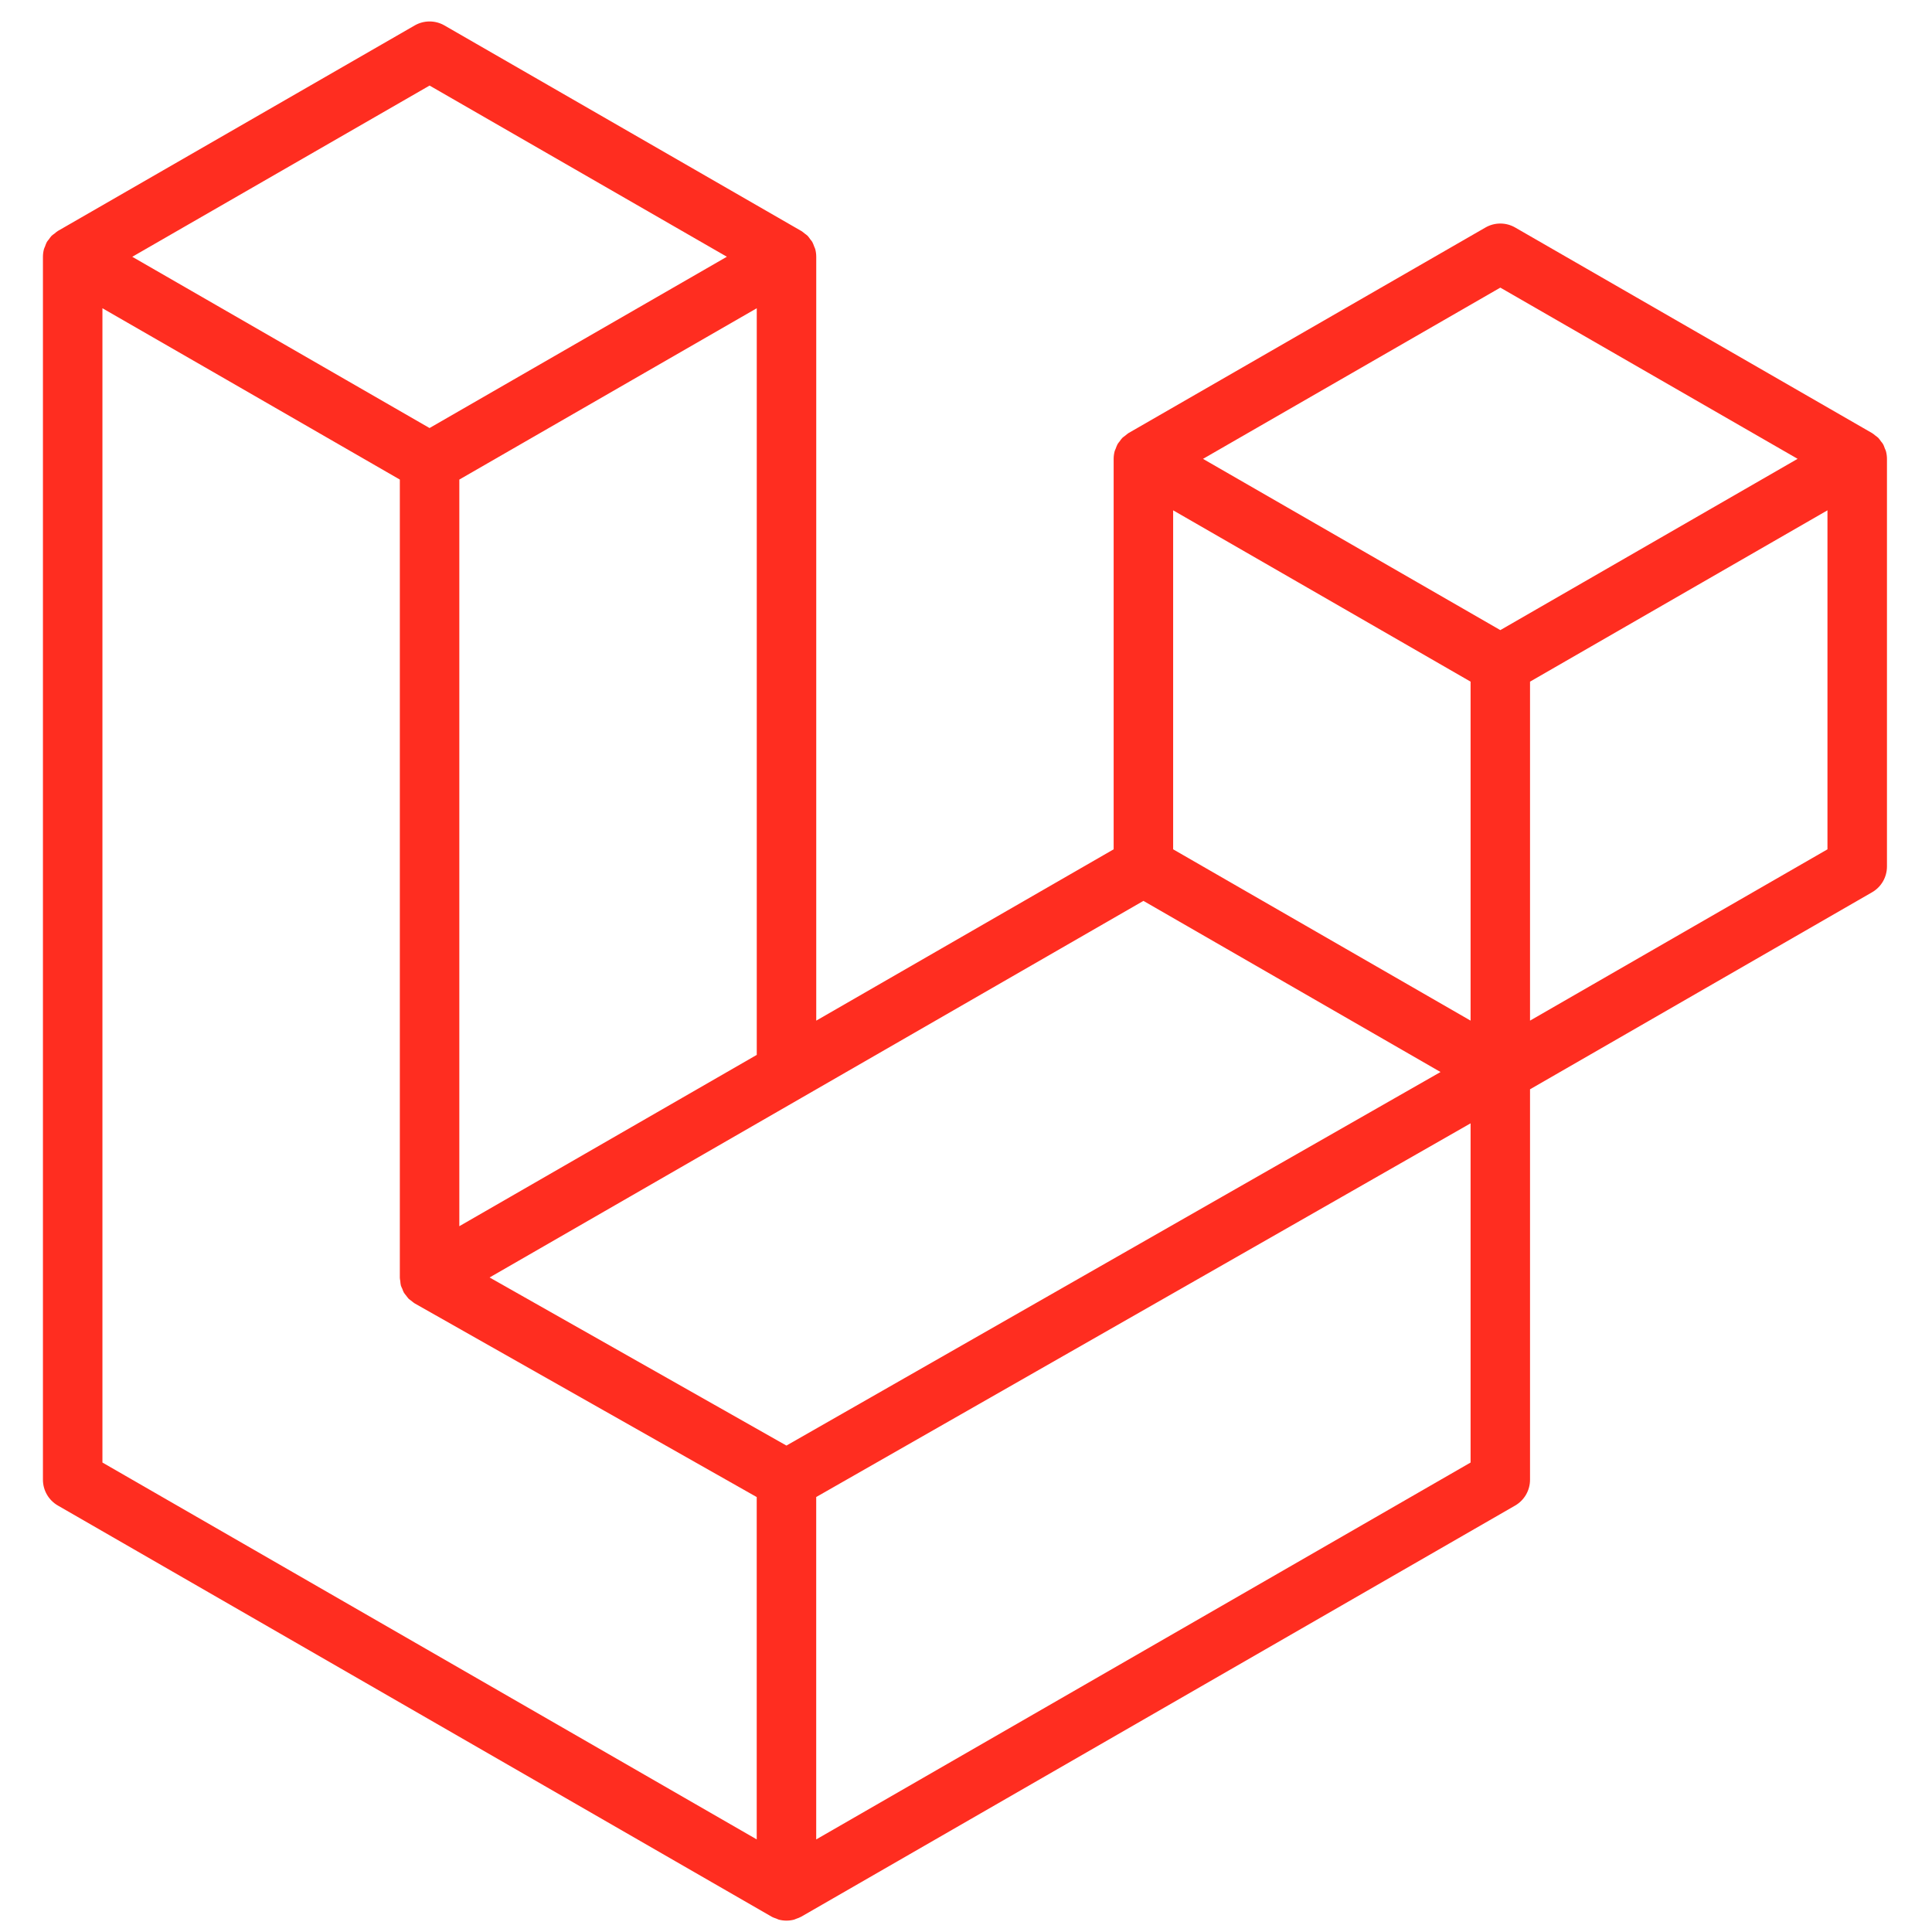
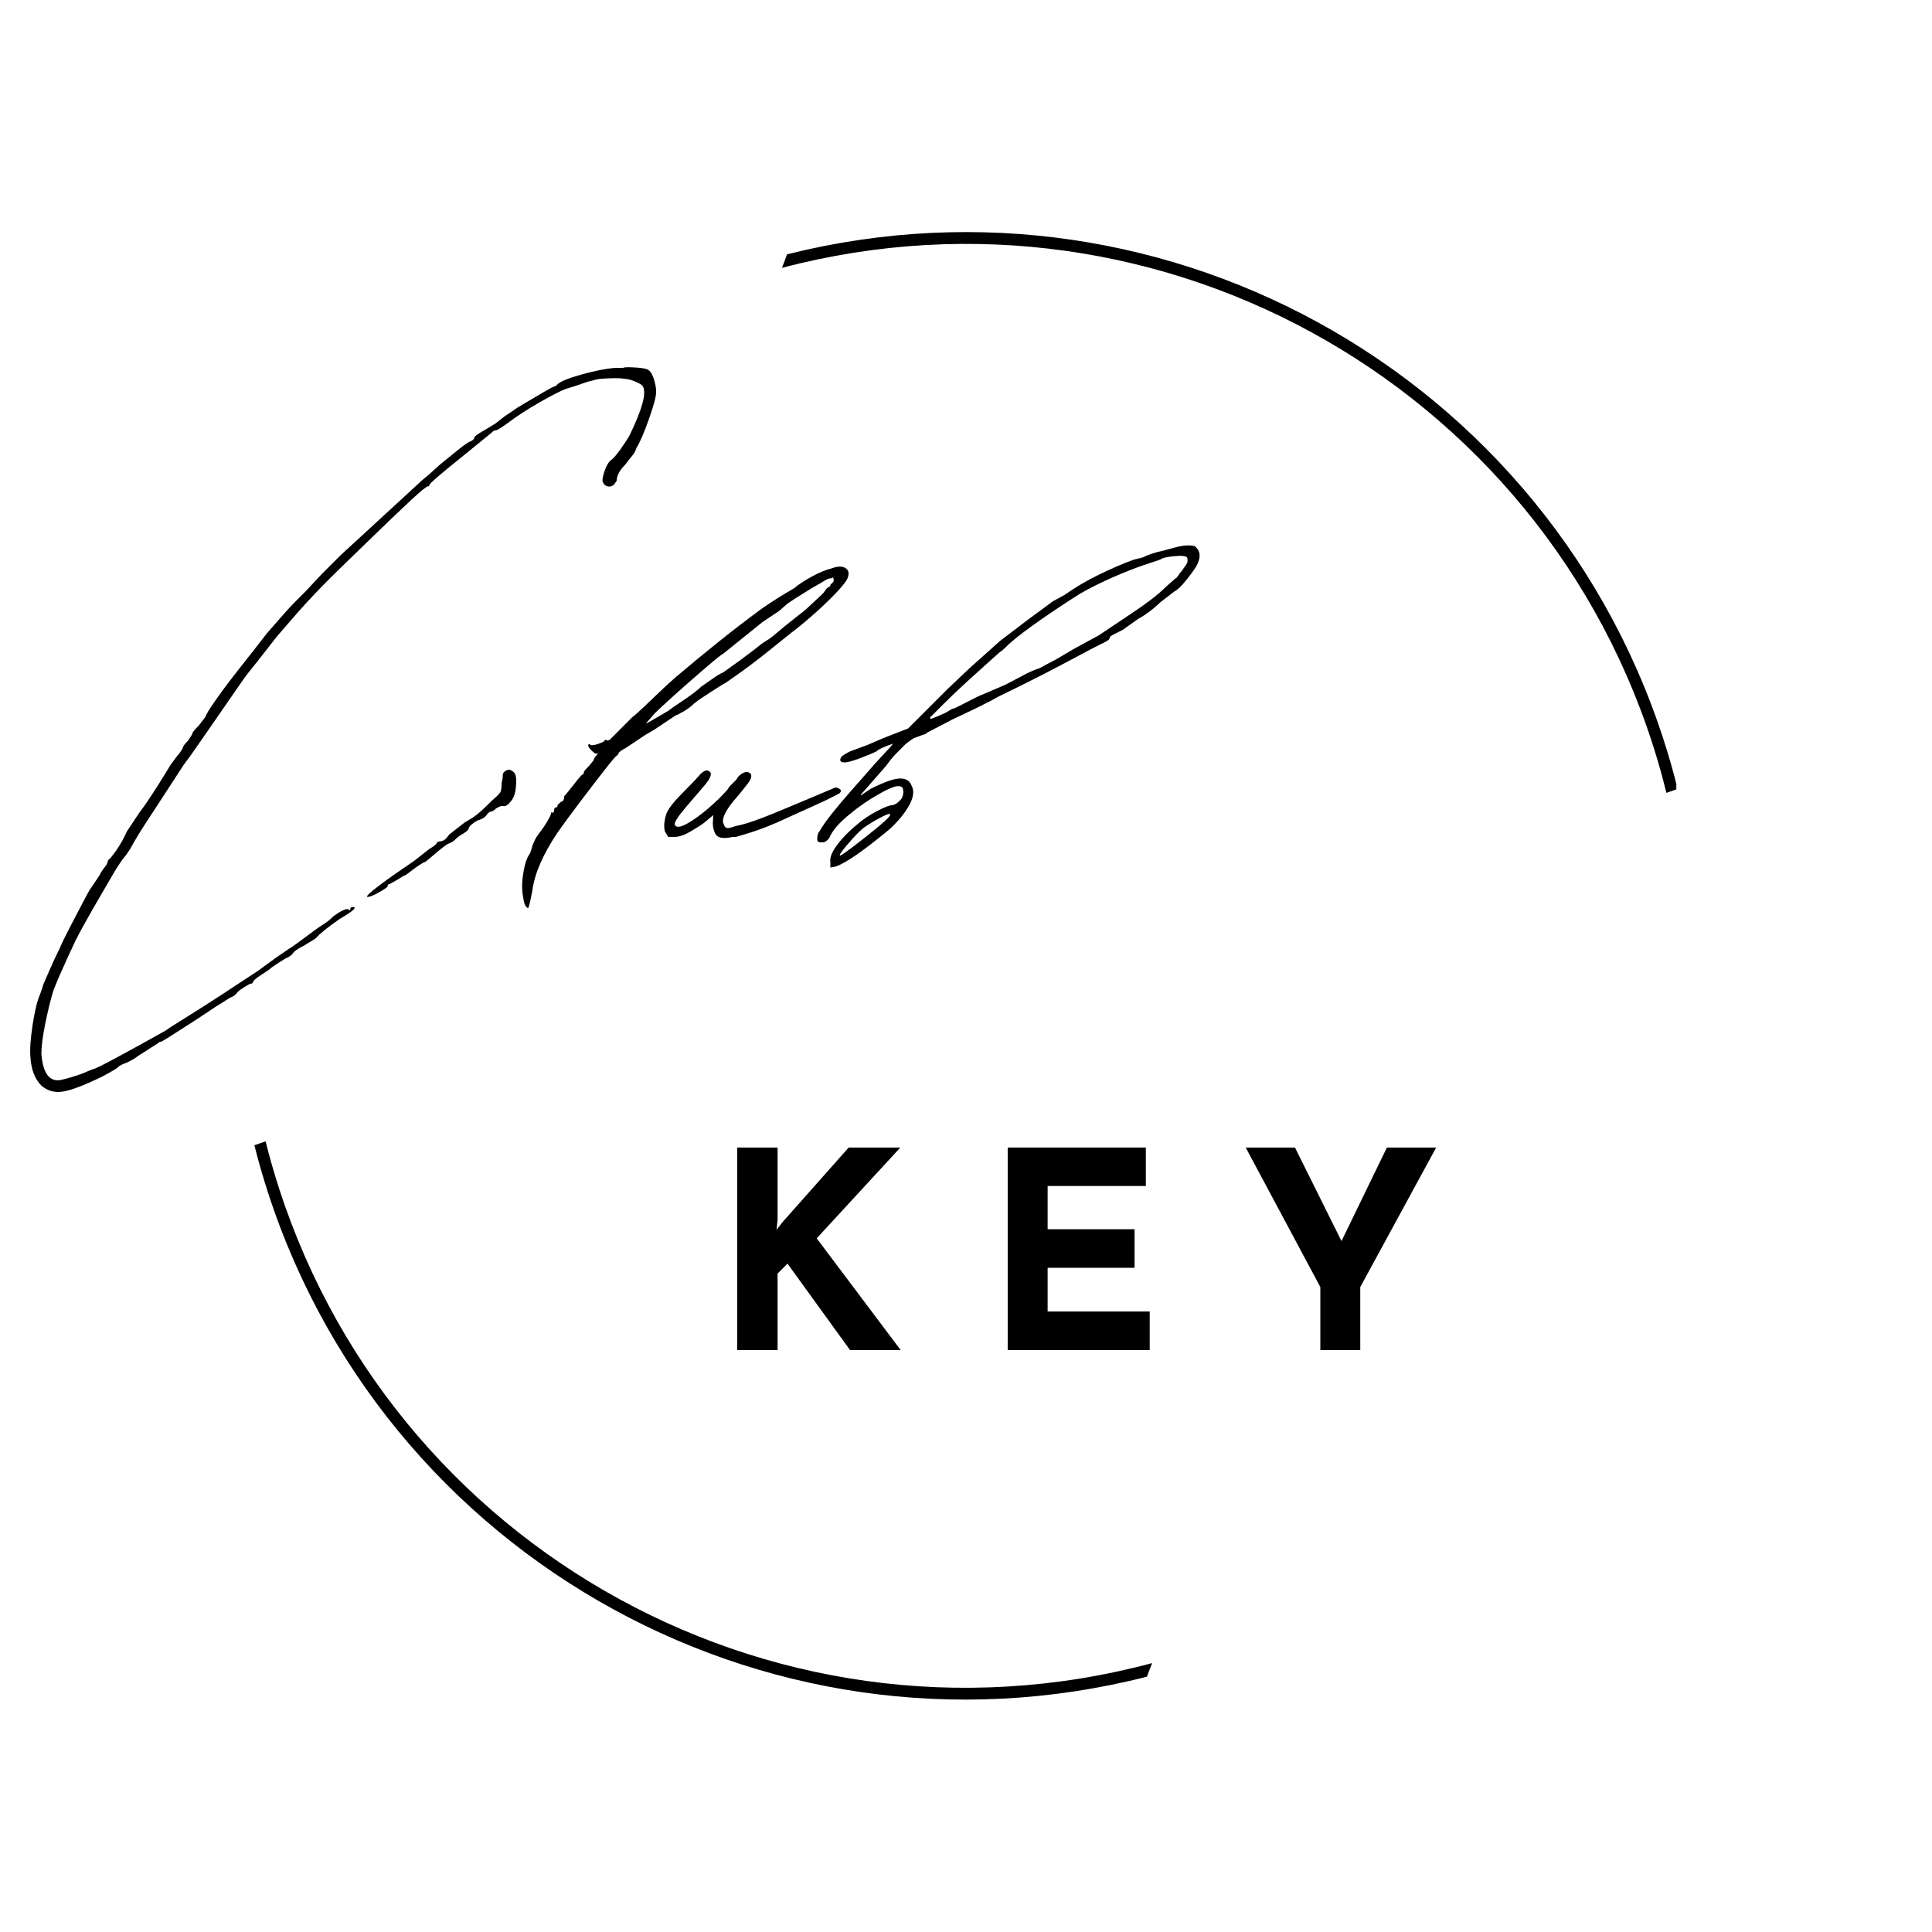
- <svg xmlns="http://www.w3.org/2000/svg" width="166" height="166" viewBox="0 0 166 166" fill="none">
-   <path fill-rule="evenodd" clip-rule="evenodd" d="M162.041 38.759C162.099 38.977 162.129 39.201 162.13 39.426V74.452C162.13 74.902 162.011 75.344 161.786 75.733C161.561 76.122 161.237 76.444 160.847 76.668L131.462 93.594V127.141C131.462 128.054 130.977 128.897 130.186 129.357L68.847 164.683C68.707 164.763 68.554 164.814 68.401 164.868C68.343 164.887 68.289 164.922 68.228 164.938C67.8 165.051 67.349 165.051 66.92 164.938C66.85 164.919 66.786 164.881 66.719 164.855C66.579 164.804 66.432 164.76 66.298 164.683L4.972 129.357C4.583 129.133 4.259 128.81 4.034 128.421C3.808 128.032 3.69 127.591 3.689 127.141L3.689 22.063C3.689 21.834 3.721 21.61 3.779 21.393C3.798 21.32 3.843 21.253 3.868 21.179C3.916 21.045 3.961 20.908 4.031 20.783C4.079 20.7 4.149 20.633 4.206 20.557C4.28 20.454 4.347 20.349 4.433 20.26C4.506 20.186 4.602 20.132 4.685 20.068C4.778 19.992 4.861 19.909 4.966 19.848L35.633 2.185C36.022 1.961 36.462 1.844 36.91 1.844C37.358 1.844 37.798 1.961 38.186 2.185L68.851 19.848H68.857C68.959 19.912 69.045 19.992 69.138 20.065C69.221 20.129 69.313 20.186 69.387 20.257C69.476 20.349 69.54 20.454 69.616 20.557C69.671 20.633 69.744 20.7 69.789 20.783C69.862 20.911 69.904 21.045 69.955 21.179C69.98 21.253 70.025 21.32 70.044 21.396C70.103 21.614 70.133 21.838 70.133 22.063V87.694L95.686 72.974V39.423C95.686 39.2 95.718 38.973 95.775 38.759C95.798 38.683 95.839 38.615 95.865 38.542C95.916 38.408 95.96 38.271 96.031 38.146C96.079 38.063 96.149 37.996 96.203 37.92C96.279 37.818 96.343 37.712 96.433 37.623C96.506 37.549 96.599 37.495 96.681 37.431C96.777 37.355 96.86 37.272 96.962 37.211L127.633 19.548C128.021 19.324 128.461 19.206 128.91 19.206C129.358 19.206 129.798 19.324 130.186 19.548L160.85 37.211C160.959 37.275 161.042 37.355 161.137 37.428C161.217 37.492 161.31 37.549 161.383 37.62C161.473 37.712 161.536 37.818 161.613 37.92C161.67 37.996 161.741 38.063 161.785 38.146C161.859 38.271 161.9 38.408 161.951 38.542C161.98 38.615 162.021 38.683 162.041 38.759ZM157.018 72.974V43.848L146.287 50.028L131.462 58.568V87.694L157.021 72.974H157.018ZM126.354 125.663V96.518L111.771 104.85L70.13 128.626V158.046L126.354 125.663ZM8.801 26.485V125.663L65.018 158.043V128.629L35.649 112L35.64 111.994L35.627 111.988C35.528 111.93 35.445 111.847 35.353 111.777C35.273 111.713 35.18 111.662 35.11 111.592L35.104 111.582C35.021 111.502 34.963 111.403 34.893 111.314C34.829 111.228 34.753 111.154 34.702 111.065L34.699 111.055C34.641 110.96 34.606 110.845 34.565 110.736C34.523 110.64 34.469 110.551 34.443 110.449C34.411 110.328 34.405 110.197 34.392 110.072C34.379 109.976 34.354 109.881 34.354 109.785V109.778V41.205L19.532 32.662L8.801 26.485ZM36.913 7.35L11.364 22.063L36.907 36.777L62.453 22.06L36.907 7.35H36.913ZM50.2 99.174L65.022 90.637V26.485L54.291 32.665L39.466 41.205V105.357L50.2 99.174ZM128.91 24.713L103.363 39.426L128.91 54.14L154.453 39.423L128.91 24.713ZM126.354 58.568L111.529 50.028L100.798 43.848V72.974L115.619 81.511L126.354 87.694V58.568ZM67.571 124.205L105.042 102.803L123.772 92.109L98.245 77.405L68.854 94.334L42.066 109.762L67.571 124.205Z" fill="#FF2D20" />
+ <svg xmlns="http://www.w3.org/2000/svg" width="500" zoomAndPan="magnify" viewBox="0 0 375 375" height="500" preserveAspectRatio="xMidYMid meet" version="1.2">
+   <defs>
+     <clipPath id="ac190c38e1">
+       <path d="M 49.375 45 L 325.375 45 L 325.375 330 L 49.375 330 Z M 49.375 45 " />
+     </clipPath>
+     <clipPath id="3090c94cd7">
+       <rect x="0" width="159" y="0" height="54" />
+     </clipPath>
+     <clipPath id="b6a7f4586e">
+       <rect x="0" width="239" y="0" height="255" />
+     </clipPath>
+   </defs>
+   <g id="9a8e383f02">
+     <g clip-rule="nonzero" clip-path="url(#ac190c38e1)">
+       <path style=" stroke:none;fill-rule:evenodd;fill:#000000;fill-opacity:1;" d="M 152.758 49.367 C 190.031 39.996 227.676 46.285 258.637 64.156 C 290.195 82.379 314.801 112.637 324.98 150.617 C 325.203 151.457 325.418 152.297 325.625 153.133 L 323.449 153.895 C 323.227 153 323 152.105 322.762 151.211 C 312.75 113.84 288.535 84.07 257.488 66.141 C 226.602 48.309 188.949 42.203 151.773 51.992 C 152.121 51.125 152.449 50.25 152.758 49.367 Z M 51.551 221.535 C 51.734 222.266 51.922 222.996 52.117 223.727 C 62.129 261.098 86.344 290.867 117.391 308.797 C 148.422 326.715 186.289 332.797 223.641 322.805 C 223.277 323.676 222.938 324.555 222.617 325.445 C 185.184 334.996 147.336 328.73 116.242 310.781 C 84.684 292.562 60.078 262.301 49.902 224.32 C 49.723 223.645 49.547 222.969 49.375 222.293 Z M 51.551 221.535 " />
+     </g>
+     <g transform="matrix(1,0,0,1,137,222)">
+       <g clip-path="url(#3090c94cd7)">
+         <g style="fill:#000000;fill-opacity:1;">
+           <g transform="translate(1.007578, 40.04737)">
+             <path style="stroke:none" d="M 12.719 -23.344 L 13.891 -24.844 L 26.719 -39.312 L 36.75 -39.312 L 20.516 -21.688 L 36.812 0 L 26.984 0 L 14.844 -16.781 L 12.922 -14.844 L 12.922 0 L 5.078 0 L 5.078 -39.312 L 12.922 -39.312 L 12.922 -25.328 Z M 12.719 -23.344 " />
+           </g>
+         </g>
+         <g style="fill:#000000;fill-opacity:1;">
+           <g transform="translate(53.51593, 40.04737)">
+             <path style="stroke:none" d="M 31.891 -39.312 L 31.891 -31.844 L 12.828 -31.844 L 12.828 -23.453 L 29.703 -23.453 L 29.703 -15.969 L 12.828 -15.969 L 12.828 -7.484 L 32.641 -7.484 L 32.641 0 L 5.078 0 L 5.078 -39.312 Z M 31.891 -39.312 " />
+           </g>
+         </g>
+         <g style="fill:#000000;fill-opacity:1;">
+           <g transform="translate(103.9946, 40.04737)">
+             <path style="stroke:none" d="M 37.766 -39.312 L 23.031 -12.234 L 23.031 0 L 15.281 0 L 15.281 -12.234 L 0.797 -39.312 L 10.359 -39.312 L 19.391 -21.156 L 28.203 -39.312 Z M 37.766 -39.312 " />
+           </g>
+         </g>
+       </g>
+     </g>
+     <g transform="matrix(1,0,0,1,0,9)">
+       <g clip-path="url(#b6a7f4586e)">
+         <g style="fill:#000000;fill-opacity:1;">
+           <g transform="translate(-15.35826, 211.0785)">
+             <path style="stroke:none" d="M 23.391 -9.359 C 22.117 -10.629 21.41 -12.473 21.266 -14.891 C 21.129 -16.305 21.27 -18.395 21.688 -21.156 C 22.113 -23.926 22.613 -25.945 23.188 -27.219 L 23.828 -29.141 C 23.961 -29.422 24.348 -30.305 24.984 -31.797 C 25.629 -33.285 26.305 -34.738 27.016 -36.156 C 27.297 -36.863 27.895 -38.102 28.812 -39.875 C 29.738 -41.645 30.625 -43.344 31.469 -44.969 C 32.32 -46.602 32.82 -47.492 32.969 -47.641 L 34.672 -50.188 C 34.953 -50.758 35.27 -51.258 35.625 -51.688 C 35.977 -52.113 36.156 -52.395 36.156 -52.531 L 36.375 -53.172 C 36.656 -53.316 37.188 -53.953 37.969 -55.078 C 38.75 -56.211 39.422 -57.422 39.984 -58.703 L 42.531 -62.531 C 43.102 -63.238 43.848 -64.301 44.766 -65.719 C 45.691 -67.133 46.547 -68.477 47.328 -69.75 C 48.109 -71.031 48.5 -71.672 48.5 -71.672 C 48.5 -71.672 48.922 -72.238 49.766 -73.375 C 50.047 -73.656 50.289 -73.973 50.5 -74.328 C 50.719 -74.68 50.828 -74.859 50.828 -74.859 C 50.828 -75.148 51.18 -75.648 51.891 -76.359 C 52.461 -77.203 52.75 -77.695 52.75 -77.844 C 52.75 -77.988 53.172 -78.484 54.016 -79.328 C 54.867 -80.461 55.297 -81.031 55.297 -81.031 C 55.297 -81.312 55.969 -82.41 57.312 -84.328 C 58.664 -86.242 60.297 -88.406 62.203 -90.812 C 64.117 -93.227 65.785 -95.359 67.203 -97.203 C 69.191 -99.461 70.43 -100.875 70.922 -101.438 C 71.422 -102.008 72.098 -102.723 72.953 -103.578 L 74.656 -105.281 L 77.844 -108.688 L 81.453 -112.297 L 97.406 -126.969 L 98.469 -127.828 L 100.812 -129.953 L 104.219 -132.719 C 105.633 -133.852 106.484 -134.422 106.766 -134.422 C 107.191 -134.703 107.406 -134.914 107.406 -135.062 C 107.406 -135.344 108.047 -135.836 109.328 -136.547 L 111.453 -137.828 L 113.359 -139.312 L 115.281 -140.594 C 115.414 -140.727 116.086 -141.148 117.297 -141.859 C 118.504 -142.566 119.707 -143.273 120.906 -143.984 C 122.113 -144.691 122.789 -145.047 122.938 -145.047 C 123.07 -145.047 123.285 -145.191 123.578 -145.484 C 124.141 -146.047 125.695 -146.68 128.25 -147.391 C 130.801 -148.098 132.926 -148.523 134.625 -148.672 L 136.328 -148.672 C 136.473 -148.805 137.145 -148.836 138.344 -148.766 C 139.551 -148.703 140.367 -148.598 140.797 -148.453 C 141.367 -148.316 141.832 -147.75 142.188 -146.75 C 142.539 -145.758 142.719 -144.836 142.719 -143.984 C 142.719 -143.141 142.254 -141.406 141.328 -138.781 C 140.41 -136.156 139.598 -134.273 138.891 -133.141 C 138.742 -132.578 138.422 -132.008 137.922 -131.438 C 137.43 -130.875 137.047 -130.379 136.766 -129.953 C 135.629 -128.816 135.062 -127.754 135.062 -126.766 L 134.625 -126.125 C 134.207 -125.695 133.75 -125.551 133.25 -125.688 C 132.75 -125.832 132.43 -126.191 132.297 -126.766 C 132.297 -127.328 132.473 -128.066 132.828 -128.984 C 133.18 -129.91 133.57 -130.516 134 -130.797 C 134.414 -131.086 135.051 -131.832 135.906 -133.031 C 136.758 -134.238 137.328 -135.125 137.609 -135.688 C 140.016 -140.656 140.863 -143.773 140.156 -145.047 C 140.02 -145.336 139.523 -145.66 138.672 -146.016 C 137.816 -146.367 137.109 -146.547 136.547 -146.547 C 135.973 -146.68 134.941 -146.711 133.453 -146.641 C 131.973 -146.578 131.086 -146.473 130.797 -146.328 L 129.953 -146.109 C 129.805 -146.109 129.238 -145.93 128.25 -145.578 C 127.258 -145.223 126.266 -144.906 125.266 -144.625 C 124.141 -144.195 122.406 -143.312 120.062 -141.969 C 117.719 -140.625 115.695 -139.312 114 -138.031 C 112.438 -136.895 111.586 -136.398 111.453 -136.547 C 111.305 -136.547 111.094 -136.406 110.812 -136.125 L 105.062 -131.438 C 100.812 -128.039 98.688 -126.195 98.688 -125.906 C 98.688 -125.77 98.648 -125.703 98.578 -125.703 C 98.504 -125.703 98.469 -125.703 98.469 -125.703 C 98.188 -125.703 97.125 -124.848 95.281 -123.141 C 93.438 -121.441 90.176 -118.32 85.5 -113.781 C 81.531 -109.957 78.766 -107.227 77.203 -105.594 C 75.641 -103.969 74.297 -102.516 73.172 -101.234 L 69.125 -96.562 L 65.297 -91.672 L 63.594 -89.547 C 63.445 -89.398 62.805 -88.508 61.672 -86.875 C 60.547 -85.25 59.27 -83.406 57.844 -81.344 C 56.426 -79.289 55.078 -77.344 53.797 -75.5 C 52.523 -73.656 51.609 -72.379 51.047 -71.672 L 45.094 -62.531 C 43.102 -59.551 41.613 -57.141 40.625 -55.297 L 39.766 -54.016 C 39.203 -53.453 38.316 -52.141 37.109 -50.078 C 35.91 -48.023 34.633 -45.828 33.281 -43.484 C 31.938 -41.148 30.836 -39.133 29.984 -37.438 L 28.5 -34.25 C 27.938 -32.969 27.473 -31.938 27.109 -31.156 C 26.754 -30.375 26.297 -29.273 25.734 -27.859 C 25.172 -26.016 24.641 -23.852 24.141 -21.375 C 23.641 -18.895 23.391 -16.945 23.391 -15.531 C 23.68 -11.844 24.891 -10.141 27.016 -10.422 C 27.723 -10.566 28.645 -10.816 29.781 -11.172 C 30.914 -11.523 31.766 -11.844 32.328 -12.125 L 33.391 -12.547 C 33.672 -12.547 35.191 -13.289 37.953 -14.781 C 40.723 -16.27 43.879 -18.008 47.422 -20 C 47.992 -20.414 49.023 -21.082 50.516 -22 C 52.004 -22.926 53.523 -23.883 55.078 -24.875 C 56.641 -25.875 57.633 -26.516 58.062 -26.797 L 65.5 -31.688 L 68.703 -34.031 C 70.547 -35.301 71.469 -35.938 71.469 -35.938 C 71.602 -35.938 73.375 -37.211 76.781 -39.766 L 78.062 -40.625 C 78.062 -40.625 78.27 -40.766 78.688 -41.047 C 79.113 -41.328 79.613 -41.754 80.188 -42.328 C 81.602 -43.316 82.523 -43.738 82.953 -43.594 C 83.234 -43.312 83.375 -43.383 83.375 -43.812 C 83.375 -43.812 83.41 -43.848 83.484 -43.922 C 83.555 -43.992 83.66 -44.031 83.797 -44.031 C 84.785 -44.031 83.938 -43.25 81.25 -41.688 C 78.832 -39.988 77.344 -38.785 76.781 -38.078 C 76.633 -37.93 76.312 -37.711 75.812 -37.422 C 75.32 -37.141 74.863 -36.859 74.438 -36.578 C 73.875 -36.297 73.379 -36.016 72.953 -35.734 C 72.523 -35.453 72.238 -35.164 72.094 -34.875 C 71.957 -34.738 71.781 -34.598 71.562 -34.453 C 71.352 -34.316 71.25 -34.25 71.25 -34.25 C 71.102 -34.25 70.535 -33.926 69.547 -33.281 C 68.555 -32.645 67.922 -32.188 67.641 -31.906 L 65.719 -30.625 C 64.863 -30.062 64.438 -29.633 64.438 -29.344 C 64.438 -29.344 64.398 -29.305 64.328 -29.234 C 64.266 -29.172 64.16 -29.141 64.016 -29.141 C 63.879 -29.141 63.422 -28.891 62.641 -28.391 C 61.859 -27.898 61.395 -27.508 61.25 -27.219 C 60.969 -26.938 60.688 -26.723 60.406 -26.578 C 60.258 -26.578 59.867 -26.363 59.234 -25.938 C 58.598 -25.52 57.926 -25.098 57.219 -24.672 L 53.391 -22.125 C 48.992 -19.281 46.723 -17.859 46.578 -17.859 C 46.297 -17.859 46.156 -17.789 46.156 -17.656 C 46.156 -17.656 45.977 -17.547 45.625 -17.328 C 45.27 -17.117 44.879 -16.875 44.453 -16.594 C 43.598 -16.02 42.816 -15.52 42.109 -15.094 C 41.828 -14.812 41.117 -14.391 39.984 -13.828 C 39.555 -13.68 39.203 -13.535 38.922 -13.391 C 38.641 -13.254 38.426 -13.113 38.281 -12.969 C 38.281 -12.832 37.219 -12.195 35.094 -11.062 C 31.551 -9.352 29 -8.395 27.438 -8.188 C 25.875 -7.977 24.523 -8.367 23.391 -9.359 Z M 87.422 -46.156 C 85.43 -45.445 87.062 -46.938 92.312 -50.625 L 95.703 -52.953 L 98.688 -55.297 C 99.676 -55.867 100.172 -56.297 100.172 -56.578 C 100.172 -56.578 100.238 -56.609 100.375 -56.672 C 100.52 -56.742 100.664 -56.781 100.812 -56.781 C 101.383 -56.781 101.953 -57.207 102.516 -58.062 L 105.5 -60.406 C 106.488 -60.969 107.266 -61.461 107.828 -61.891 C 108.398 -62.316 109.395 -63.238 110.812 -64.656 C 111.801 -65.508 112.363 -66.078 112.5 -66.359 C 112.645 -66.641 112.719 -67.207 112.719 -68.062 C 112.863 -68.625 112.938 -69.082 112.938 -69.438 C 112.938 -69.789 113.008 -70.039 113.156 -70.188 C 113.863 -70.895 114.57 -70.82 115.281 -69.969 C 115.562 -69.406 115.629 -68.484 115.484 -67.203 C 115.348 -65.93 114.992 -65.008 114.422 -64.438 C 113.992 -63.875 113.57 -63.594 113.156 -63.594 C 112.863 -63.738 112.363 -63.598 111.656 -63.172 C 111.52 -63.023 111.344 -62.879 111.125 -62.734 C 110.914 -62.598 110.738 -62.531 110.594 -62.531 C 110.457 -62.531 110.242 -62.391 109.953 -62.109 C 109.672 -61.535 109.035 -61.109 108.047 -60.828 C 107.055 -60.266 106.488 -59.77 106.344 -59.344 C 106.344 -59.062 105.988 -58.707 105.281 -58.281 C 104.707 -57.988 104.141 -57.562 103.578 -57 C 103.43 -56.852 103.219 -56.707 102.938 -56.562 C 102.656 -56.426 102.516 -56.359 102.516 -56.359 C 102.234 -56.359 101.031 -55.438 98.906 -53.594 C 98.758 -53.457 98.547 -53.281 98.266 -53.062 C 97.984 -52.852 97.844 -52.75 97.844 -52.75 C 97.695 -52.75 97.301 -52.535 96.656 -52.109 C 96.02 -51.68 95.348 -51.188 94.641 -50.625 L 94.016 -50.188 C 93.867 -50.188 93.367 -49.906 92.516 -49.344 L 91.031 -48.5 C 90.75 -48.5 90.609 -48.352 90.609 -48.062 C 90.609 -47.926 90.18 -47.609 89.328 -47.109 C 88.473 -46.609 87.836 -46.289 87.422 -46.156 Z M 87.422 -46.156 " />
+           </g>
+         </g>
+         <g style="fill:#000000;fill-opacity:1;">
+           <g transform="translate(111.8298, 211.0785)">
+             <path style="stroke:none" d="M -9.359 -43.812 C -9.641 -43.957 -9.848 -44.207 -9.984 -44.562 C -10.129 -44.914 -10.273 -45.66 -10.422 -46.797 C -10.566 -47.93 -10.492 -49.312 -10.203 -50.938 C -9.922 -52.57 -9.5 -53.742 -8.938 -54.453 C -8.645 -55.297 -8.5 -55.789 -8.5 -55.938 C -8.363 -56.219 -8.223 -56.535 -8.078 -56.891 C -7.941 -57.242 -7.66 -57.707 -7.234 -58.281 C -6.66 -58.988 -6.125 -59.766 -5.625 -60.609 C -5.133 -61.461 -4.891 -61.961 -4.891 -62.109 C -4.891 -62.242 -4.852 -62.348 -4.781 -62.422 C -4.707 -62.492 -4.672 -62.457 -4.672 -62.312 C -4.391 -62.312 -4.25 -62.523 -4.25 -62.953 C -4.25 -63.234 -4.109 -63.375 -3.828 -63.375 C -3.68 -63.375 -3.609 -63.52 -3.609 -63.812 L -2.984 -64.438 C -2.691 -64.438 -2.477 -64.648 -2.344 -65.078 C -2.344 -65.504 -2.27 -65.719 -2.125 -65.719 L -0.422 -67.844 C 0.566 -69.125 1.133 -69.766 1.281 -69.766 C 1.414 -69.766 1.484 -69.906 1.484 -70.188 C 1.484 -70.332 1.836 -70.758 2.547 -71.469 L 3.406 -72.531 C 3.406 -72.812 3.688 -73.234 4.25 -73.797 L 3.828 -73.797 C 3.68 -73.797 3.395 -74.008 2.969 -74.438 C 2.551 -74.863 2.344 -75.148 2.344 -75.297 C 2.344 -75.711 2.484 -75.781 2.766 -75.5 C 3.047 -75.363 3.578 -75.438 4.359 -75.719 C 5.141 -76 5.531 -76.211 5.531 -76.359 C 5.531 -76.359 5.566 -76.391 5.641 -76.453 C 5.711 -76.523 5.816 -76.492 5.953 -76.359 C 5.953 -76.359 6.02 -76.359 6.156 -76.359 C 6.301 -76.359 6.445 -76.426 6.594 -76.562 L 10.844 -80.828 C 11.414 -81.242 12.656 -82.375 14.562 -84.219 C 16.477 -86.062 18.004 -87.484 19.141 -88.484 C 21.973 -90.891 24.805 -93.227 27.641 -95.5 C 30.484 -97.77 33.25 -99.895 35.938 -101.875 C 36.938 -102.582 38.004 -103.289 39.141 -104 C 40.273 -104.707 41.336 -105.348 42.328 -105.922 C 43.172 -106.629 44.301 -107.375 45.719 -108.156 C 47.145 -108.938 48.426 -109.469 49.562 -109.75 C 50.688 -110.176 51.566 -110.211 52.203 -109.859 C 52.848 -109.504 53.031 -108.898 52.75 -108.047 C 52.602 -107.473 51.82 -106.441 50.406 -104.953 C 48.988 -103.473 47.461 -102.02 45.828 -100.594 C 44.203 -99.176 42.82 -98.047 41.688 -97.203 L 36.375 -92.938 L 33.609 -90.812 L 31.266 -89.109 L 29.141 -87.625 C 28.859 -87.488 27.938 -86.922 26.375 -85.922 C 24.812 -84.93 23.676 -84.156 22.969 -83.594 C 22.406 -83.02 21.695 -82.484 20.844 -81.984 C 19.988 -81.492 19.492 -81.25 19.359 -81.25 L 17.438 -79.969 C 16.594 -79.406 15.957 -78.977 15.531 -78.688 C 15.102 -78.406 14.395 -77.984 13.406 -77.422 L 9.578 -74.859 C 9.004 -74.578 8.578 -74.297 8.297 -74.016 C 8.297 -73.867 8.156 -73.656 7.875 -73.375 C 7.727 -73.375 6.91 -72.414 5.422 -70.5 C 3.93 -68.594 2.301 -66.469 0.531 -64.125 C -1.238 -61.781 -2.617 -59.898 -3.609 -58.484 C -6.453 -54.234 -8.082 -50.477 -8.5 -47.219 C -8.926 -44.945 -9.211 -43.812 -9.359 -43.812 Z M 13.828 -79.75 L 17.859 -82.094 L 18.719 -82.734 C 19.145 -83.016 20.031 -83.613 21.375 -84.531 C 22.719 -85.457 23.676 -86.207 24.25 -86.781 C 24.676 -87.062 25.383 -87.555 26.375 -88.266 C 27.363 -88.973 28.07 -89.398 28.5 -89.547 C 28.926 -89.828 30.062 -90.641 31.906 -91.984 C 33.75 -93.336 35.094 -94.367 35.938 -95.078 L 37.219 -95.922 C 37.363 -95.922 38.426 -96.77 40.406 -98.469 L 44.453 -101.672 L 47.422 -104.422 L 48.062 -105.062 L 48.5 -105.703 L 48.703 -105.922 L 49.344 -106.344 L 49.344 -106.562 L 49.766 -106.984 C 49.91 -107.117 49.984 -107.223 49.984 -107.297 C 49.984 -107.367 49.984 -107.406 49.984 -107.406 C 49.984 -107.977 49.844 -108.117 49.562 -107.828 C 49.133 -107.828 48.848 -107.758 48.703 -107.625 L 48.281 -107.406 L 47.219 -106.766 L 45.734 -105.922 L 42.328 -103.797 L 41.047 -102.938 L 39.344 -101.453 L 36.156 -99.328 L 28.5 -93.156 C 28.352 -93.156 27.32 -92.336 25.406 -90.703 C 23.5 -89.078 21.516 -87.344 19.453 -85.5 C 17.398 -83.656 16.02 -82.379 15.312 -81.672 C 14.457 -80.68 13.926 -80.078 13.719 -79.859 C 13.508 -79.648 13.547 -79.613 13.828 -79.75 Z M 13.828 -79.75 " />
+           </g>
+         </g>
+         <g style="fill:#000000;fill-opacity:1;">
+           <g transform="translate(134.1622, 211.0785)">
+             <path style="stroke:none" d="M -4.469 -57.641 L -5.109 -58.703 C -5.242 -59.266 -5.273 -59.828 -5.203 -60.391 C -5.141 -60.961 -5.035 -61.461 -4.891 -61.891 C -4.609 -62.879 -3.582 -64.258 -1.812 -66.031 C -0.039 -67.812 1.203 -69.125 1.922 -69.969 C 2.629 -70.539 3.125 -70.688 3.406 -70.406 C 4.113 -70.113 3.898 -69.258 2.766 -67.844 C 1.773 -66.707 0.5 -65.219 -1.062 -63.375 C -2.625 -61.531 -3.332 -60.398 -3.188 -59.984 C -2.906 -59.41 -2.125 -59.477 -0.844 -60.188 C 0.426 -60.895 1.805 -61.883 3.297 -63.156 C 4.785 -64.438 6.023 -65.645 7.016 -66.781 L 7.438 -67.422 L 8.719 -68.703 L 9.141 -69.344 C 9.848 -70.051 10.488 -70.332 11.062 -70.188 C 11.906 -69.906 11.867 -69.16 10.953 -67.953 C 10.035 -66.742 9.078 -65.57 8.078 -64.438 C 6.379 -62.312 5.812 -60.828 6.375 -59.984 C 6.52 -59.41 6.945 -59.227 7.656 -59.438 C 8.363 -59.656 8.719 -59.766 8.719 -59.766 C 10.281 -60.047 12.617 -60.82 15.734 -62.094 C 18.859 -63.375 22.758 -65.008 27.438 -67 L 27.859 -67.203 L 28.281 -67.203 L 28.719 -67 C 29 -66.852 29.102 -66.672 29.031 -66.453 C 28.957 -66.242 28.781 -66.07 28.5 -65.938 L 25.953 -64.656 L 16.594 -60.406 C 14.602 -59.551 12.789 -58.875 11.156 -58.375 C 9.531 -57.883 8.719 -57.641 8.719 -57.641 L 8.078 -57.641 C 6.234 -57.211 5.098 -57.422 4.672 -58.266 C 4.254 -59.117 4.113 -60.047 4.25 -61.047 L 4.25 -61.891 L 4.047 -61.672 L 2.547 -60.406 C 1.984 -59.977 1.098 -59.41 -0.109 -58.703 C -1.316 -57.992 -2.344 -57.641 -3.188 -57.641 Z M -4.469 -57.641 " />
+           </g>
+         </g>
+         <g style="fill:#000000;fill-opacity:1;">
+           <g transform="translate(166.0657, 211.0785)">
+             <path style="stroke:none" d="M -4.891 -51.688 L -4.891 -52.75 C -5.035 -53.594 -4.609 -54.688 -3.609 -56.031 C -2.617 -57.383 -1.344 -58.703 0.219 -59.984 C 1.352 -60.973 2.66 -61.859 4.141 -62.641 C 5.629 -63.422 6.66 -63.812 7.234 -63.812 C 7.797 -63.945 8.363 -64.367 8.938 -65.078 C 9.219 -65.648 9.32 -66.18 9.25 -66.672 C 9.176 -67.172 9 -67.422 8.719 -67.422 C 8.156 -67.703 6.805 -67.238 4.672 -66.031 C 2.547 -64.832 0.633 -63.523 -1.062 -62.109 C -3.188 -60.398 -4.535 -58.836 -5.109 -57.422 C -5.535 -56.859 -5.957 -56.578 -6.375 -56.578 L -6.812 -56.578 C -7.227 -56.578 -7.438 -56.789 -7.438 -57.219 C -7.438 -57.926 -7.297 -58.422 -7.016 -58.703 C -6.453 -59.691 -5.602 -60.895 -4.469 -62.312 C -3.332 -63.727 -2.195 -65.078 -1.062 -66.359 L 3.609 -71.672 L 5.953 -74.234 C 6.523 -74.797 6.953 -75.289 7.234 -75.719 C 5.523 -75.145 4.461 -74.648 4.047 -74.234 C 3.473 -73.941 2.441 -73.508 0.953 -72.938 C -0.535 -72.375 -1.562 -72.094 -2.125 -72.094 C -2.977 -72.094 -3.191 -72.453 -2.766 -73.172 C -2.484 -73.453 -1.914 -73.805 -1.062 -74.234 L 2.344 -75.5 L 5.312 -76.781 L 10.203 -78.688 L 17.859 -86.344 L 22.125 -90.391 L 28.078 -95.703 L 33.391 -99.75 L 36.578 -102.094 L 38.281 -103.359 L 40.625 -104.641 C 42.602 -106.055 44.832 -107.367 47.312 -108.578 C 49.801 -109.785 52.035 -110.742 54.016 -111.453 L 55.719 -111.875 C 56.852 -112.438 58.129 -112.863 59.547 -113.156 L 61.891 -113.781 C 62.879 -114.07 63.801 -114.219 64.656 -114.219 C 65.508 -114.219 66.004 -114.07 66.141 -113.781 C 66.992 -112.938 66.992 -111.734 66.141 -110.172 C 65.711 -109.461 65.039 -108.539 64.125 -107.406 C 63.207 -106.27 62.461 -105.562 61.891 -105.281 L 59.125 -103.156 C 58.562 -102.582 57.852 -101.977 57 -101.344 C 56.145 -100.707 55.438 -100.25 54.875 -99.969 L 51.891 -97.844 L 50.188 -96.984 C 49.625 -96.703 49.344 -96.488 49.344 -96.344 C 49.344 -96.062 49.062 -95.781 48.5 -95.5 L 47.219 -94.859 C 46.645 -94.578 45.363 -93.906 43.375 -92.844 C 41.395 -91.781 39.164 -90.609 36.688 -89.328 C 34.207 -88.055 32.008 -86.957 30.094 -86.031 C 28.176 -85.113 27.004 -84.508 26.578 -84.219 L 23.188 -82.516 L 18.719 -80.391 L 13.828 -77.844 L 13.609 -77.625 L 12.969 -77.422 L 11.266 -76.781 L 10.641 -76.359 L 9.781 -75.719 C 9.219 -75.145 8.613 -74.539 7.969 -73.906 C 7.332 -73.27 6.66 -72.457 5.953 -71.469 L 1.484 -66.359 C 1.055 -65.93 0.914 -65.719 1.062 -65.719 L 2.984 -67 C 4.398 -67.707 5.641 -68.238 6.703 -68.594 C 7.766 -68.945 8.648 -69.051 9.359 -68.906 C 10.066 -68.77 10.562 -68.348 10.844 -67.641 C 11.414 -66.641 11.273 -65.359 10.422 -63.797 C 9.566 -62.242 8.289 -60.688 6.594 -59.125 C 1.633 -55.008 -1.836 -52.598 -3.828 -51.891 Z M 14.469 -80.609 C 14.469 -80.461 15.102 -80.676 16.375 -81.25 C 17.082 -81.531 17.648 -81.812 18.078 -82.094 C 18.504 -82.375 18.785 -82.516 18.922 -82.516 C 19.066 -82.516 19.953 -82.941 21.578 -83.797 C 23.211 -84.648 24.242 -85.145 24.672 -85.281 L 29.141 -87.203 L 33.172 -89.328 C 34.023 -89.754 34.879 -90.109 35.734 -90.391 C 36.016 -90.535 36.473 -90.785 37.109 -91.141 C 37.754 -91.492 38.359 -91.812 38.922 -92.094 L 42.531 -94.219 L 47.219 -96.766 L 53.594 -101.031 C 56.57 -103.008 58.77 -104.707 60.188 -106.125 L 62.109 -107.828 C 62.242 -107.828 62.414 -108.004 62.625 -108.359 C 62.844 -108.711 63.094 -109.035 63.375 -109.328 L 64.234 -110.594 C 64.367 -110.738 64.438 -111.023 64.438 -111.453 C 64.438 -111.879 64.227 -112.094 63.812 -112.094 C 63.52 -112.227 62.734 -112.223 61.453 -112.078 C 60.18 -111.941 59.406 -111.734 59.125 -111.453 L 55.938 -110.391 C 54.238 -109.816 52.254 -109.035 49.984 -108.047 C 47.711 -107.055 45.582 -105.992 43.594 -104.859 C 41.332 -103.441 38.816 -101.773 36.047 -99.859 C 33.285 -97.941 31.195 -96.348 29.781 -95.078 C 28.781 -94.078 28.211 -93.578 28.078 -93.578 C 28.078 -93.578 27.398 -92.973 26.047 -91.766 C 24.703 -90.566 23.176 -89.188 21.469 -87.625 C 19.77 -86.062 18.285 -84.645 17.016 -83.375 L 14.672 -81.031 C 14.535 -81.031 14.469 -80.891 14.469 -80.609 Z M -2.984 -54.016 C -2.836 -54.016 -2.055 -54.547 -0.641 -55.609 C 0.773 -56.68 2.266 -57.852 3.828 -59.125 C 5.391 -60.406 6.312 -61.254 6.594 -61.672 C 6.738 -61.961 6.738 -62.109 6.594 -62.109 C 6.312 -62.109 5.641 -61.82 4.578 -61.25 C 3.516 -60.688 2.484 -60.051 1.484 -59.344 C 0.641 -58.633 -0.383 -57.566 -1.594 -56.141 C -2.801 -54.723 -3.266 -54.016 -2.984 -54.016 Z M -2.984 -54.016 " />
+           </g>
+         </g>
+       </g>
+     </g>
+   </g>
</svg>
